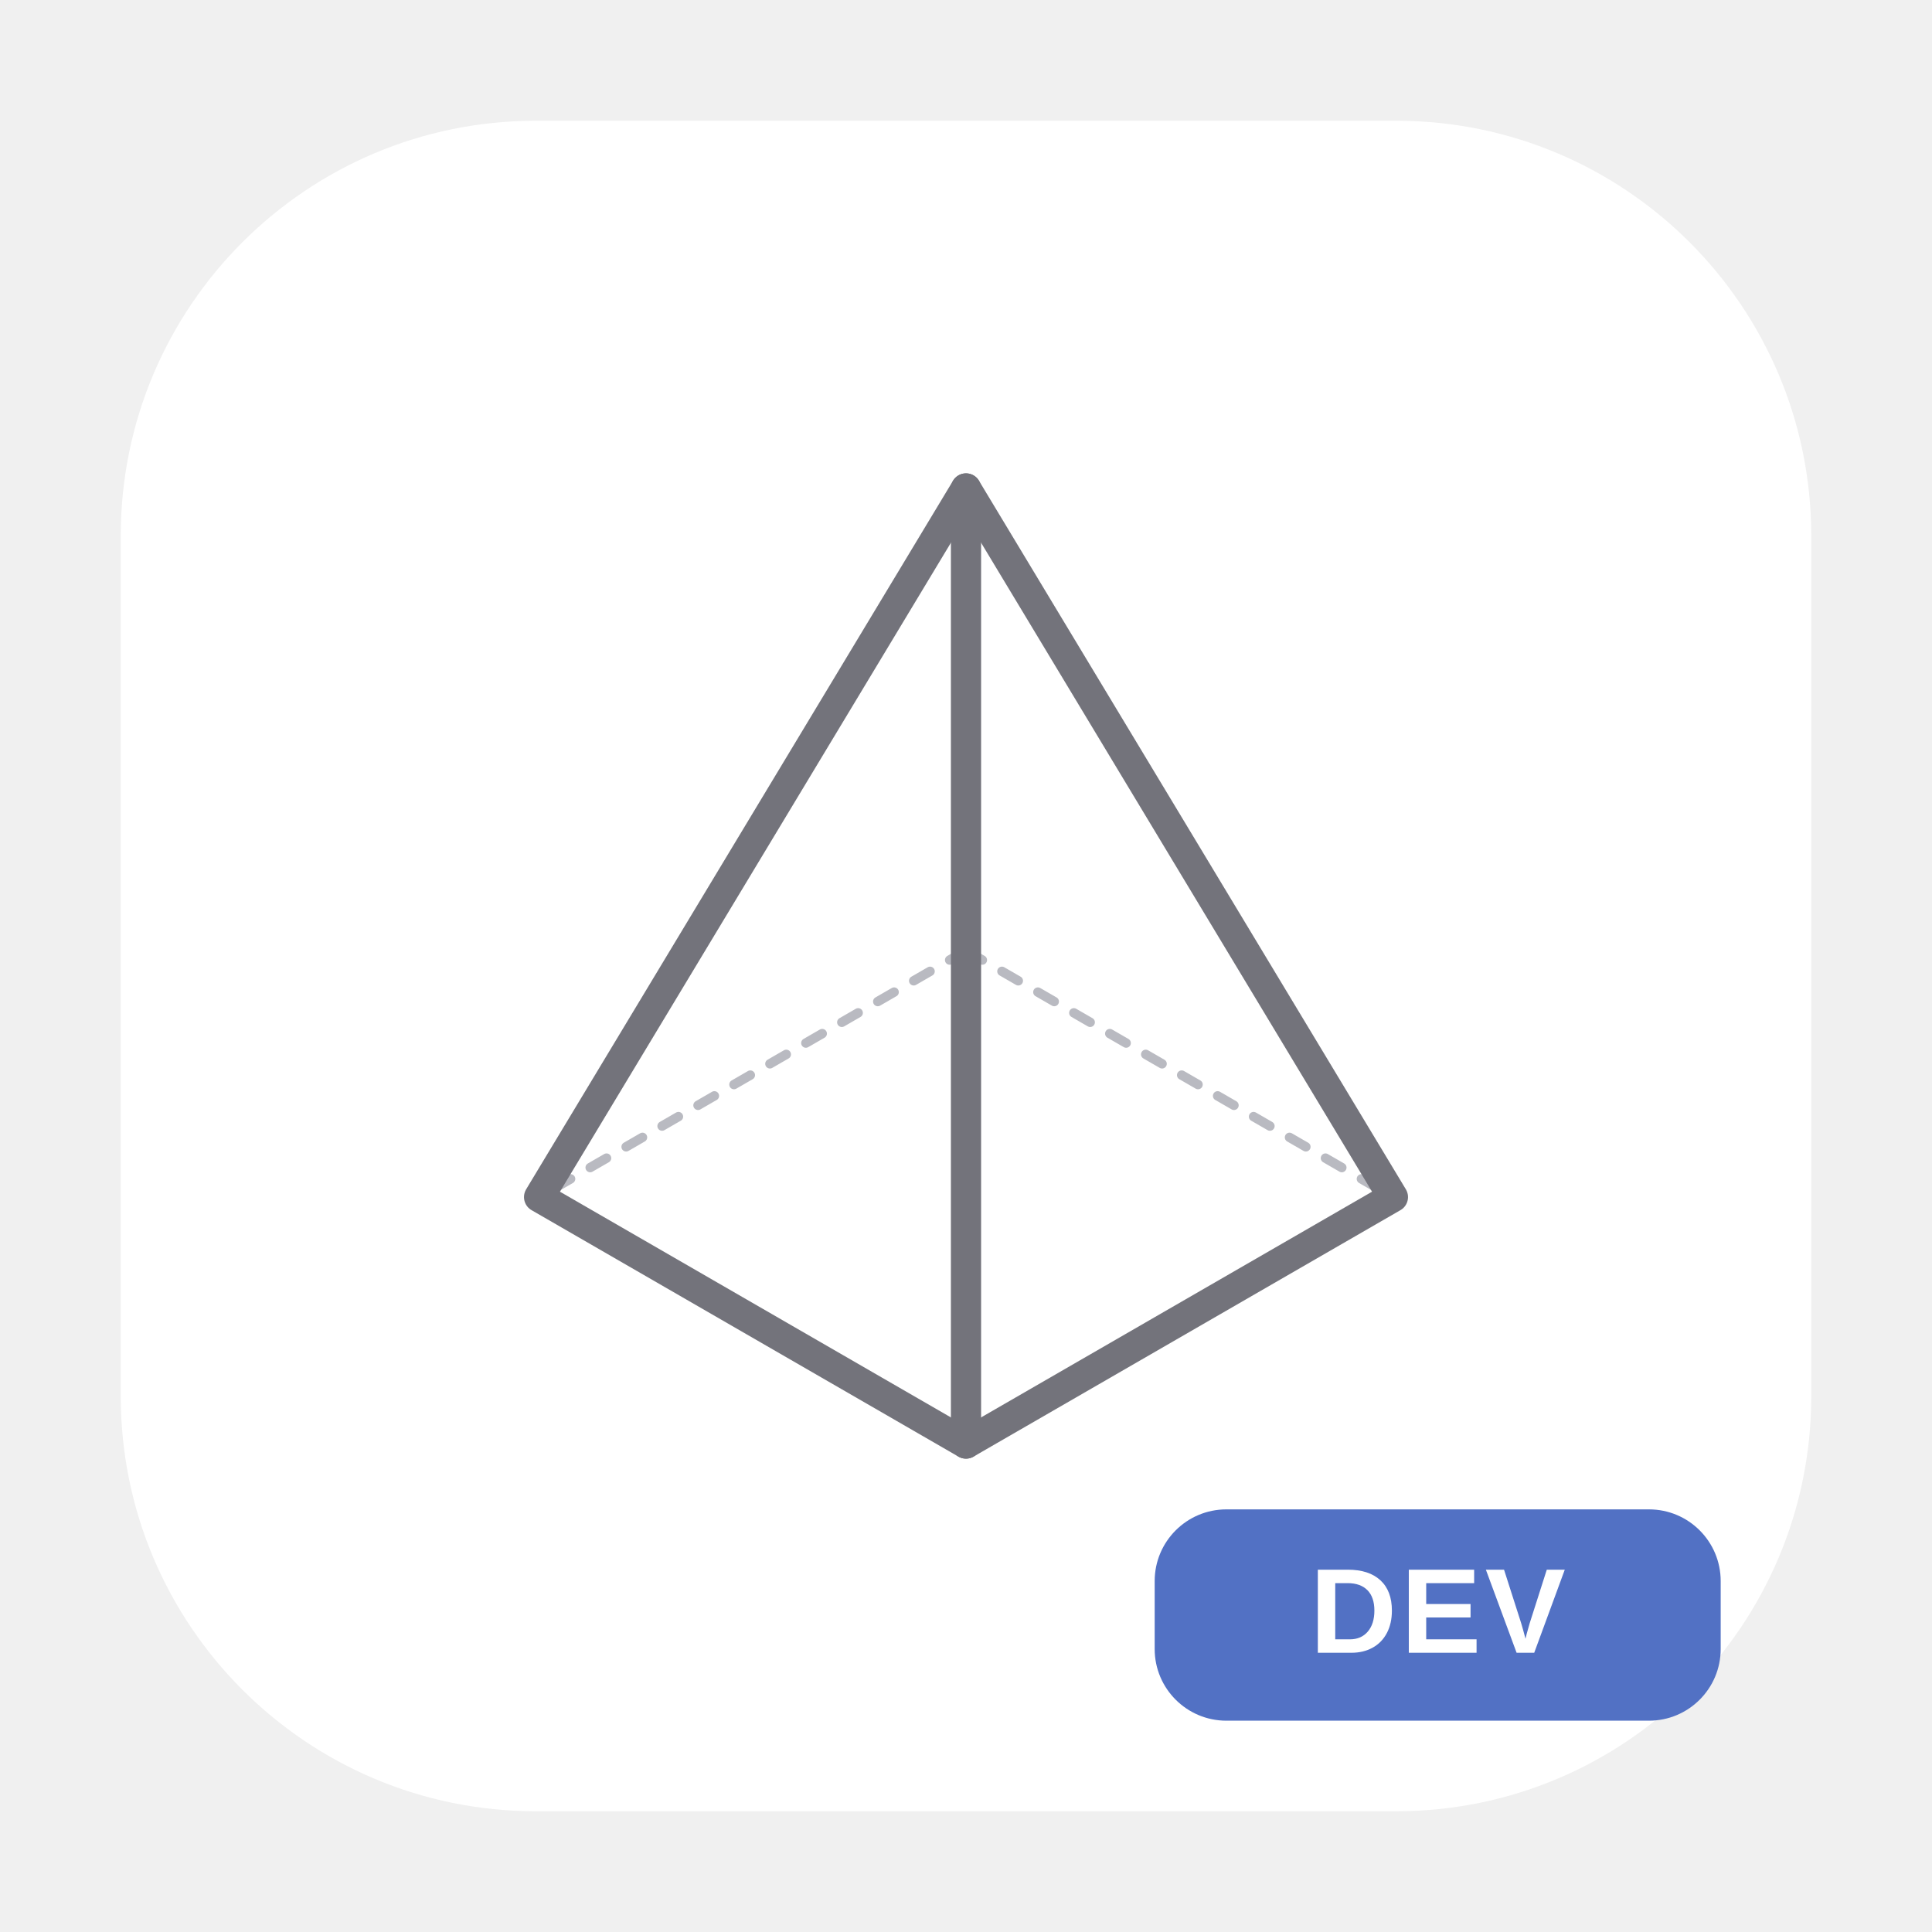
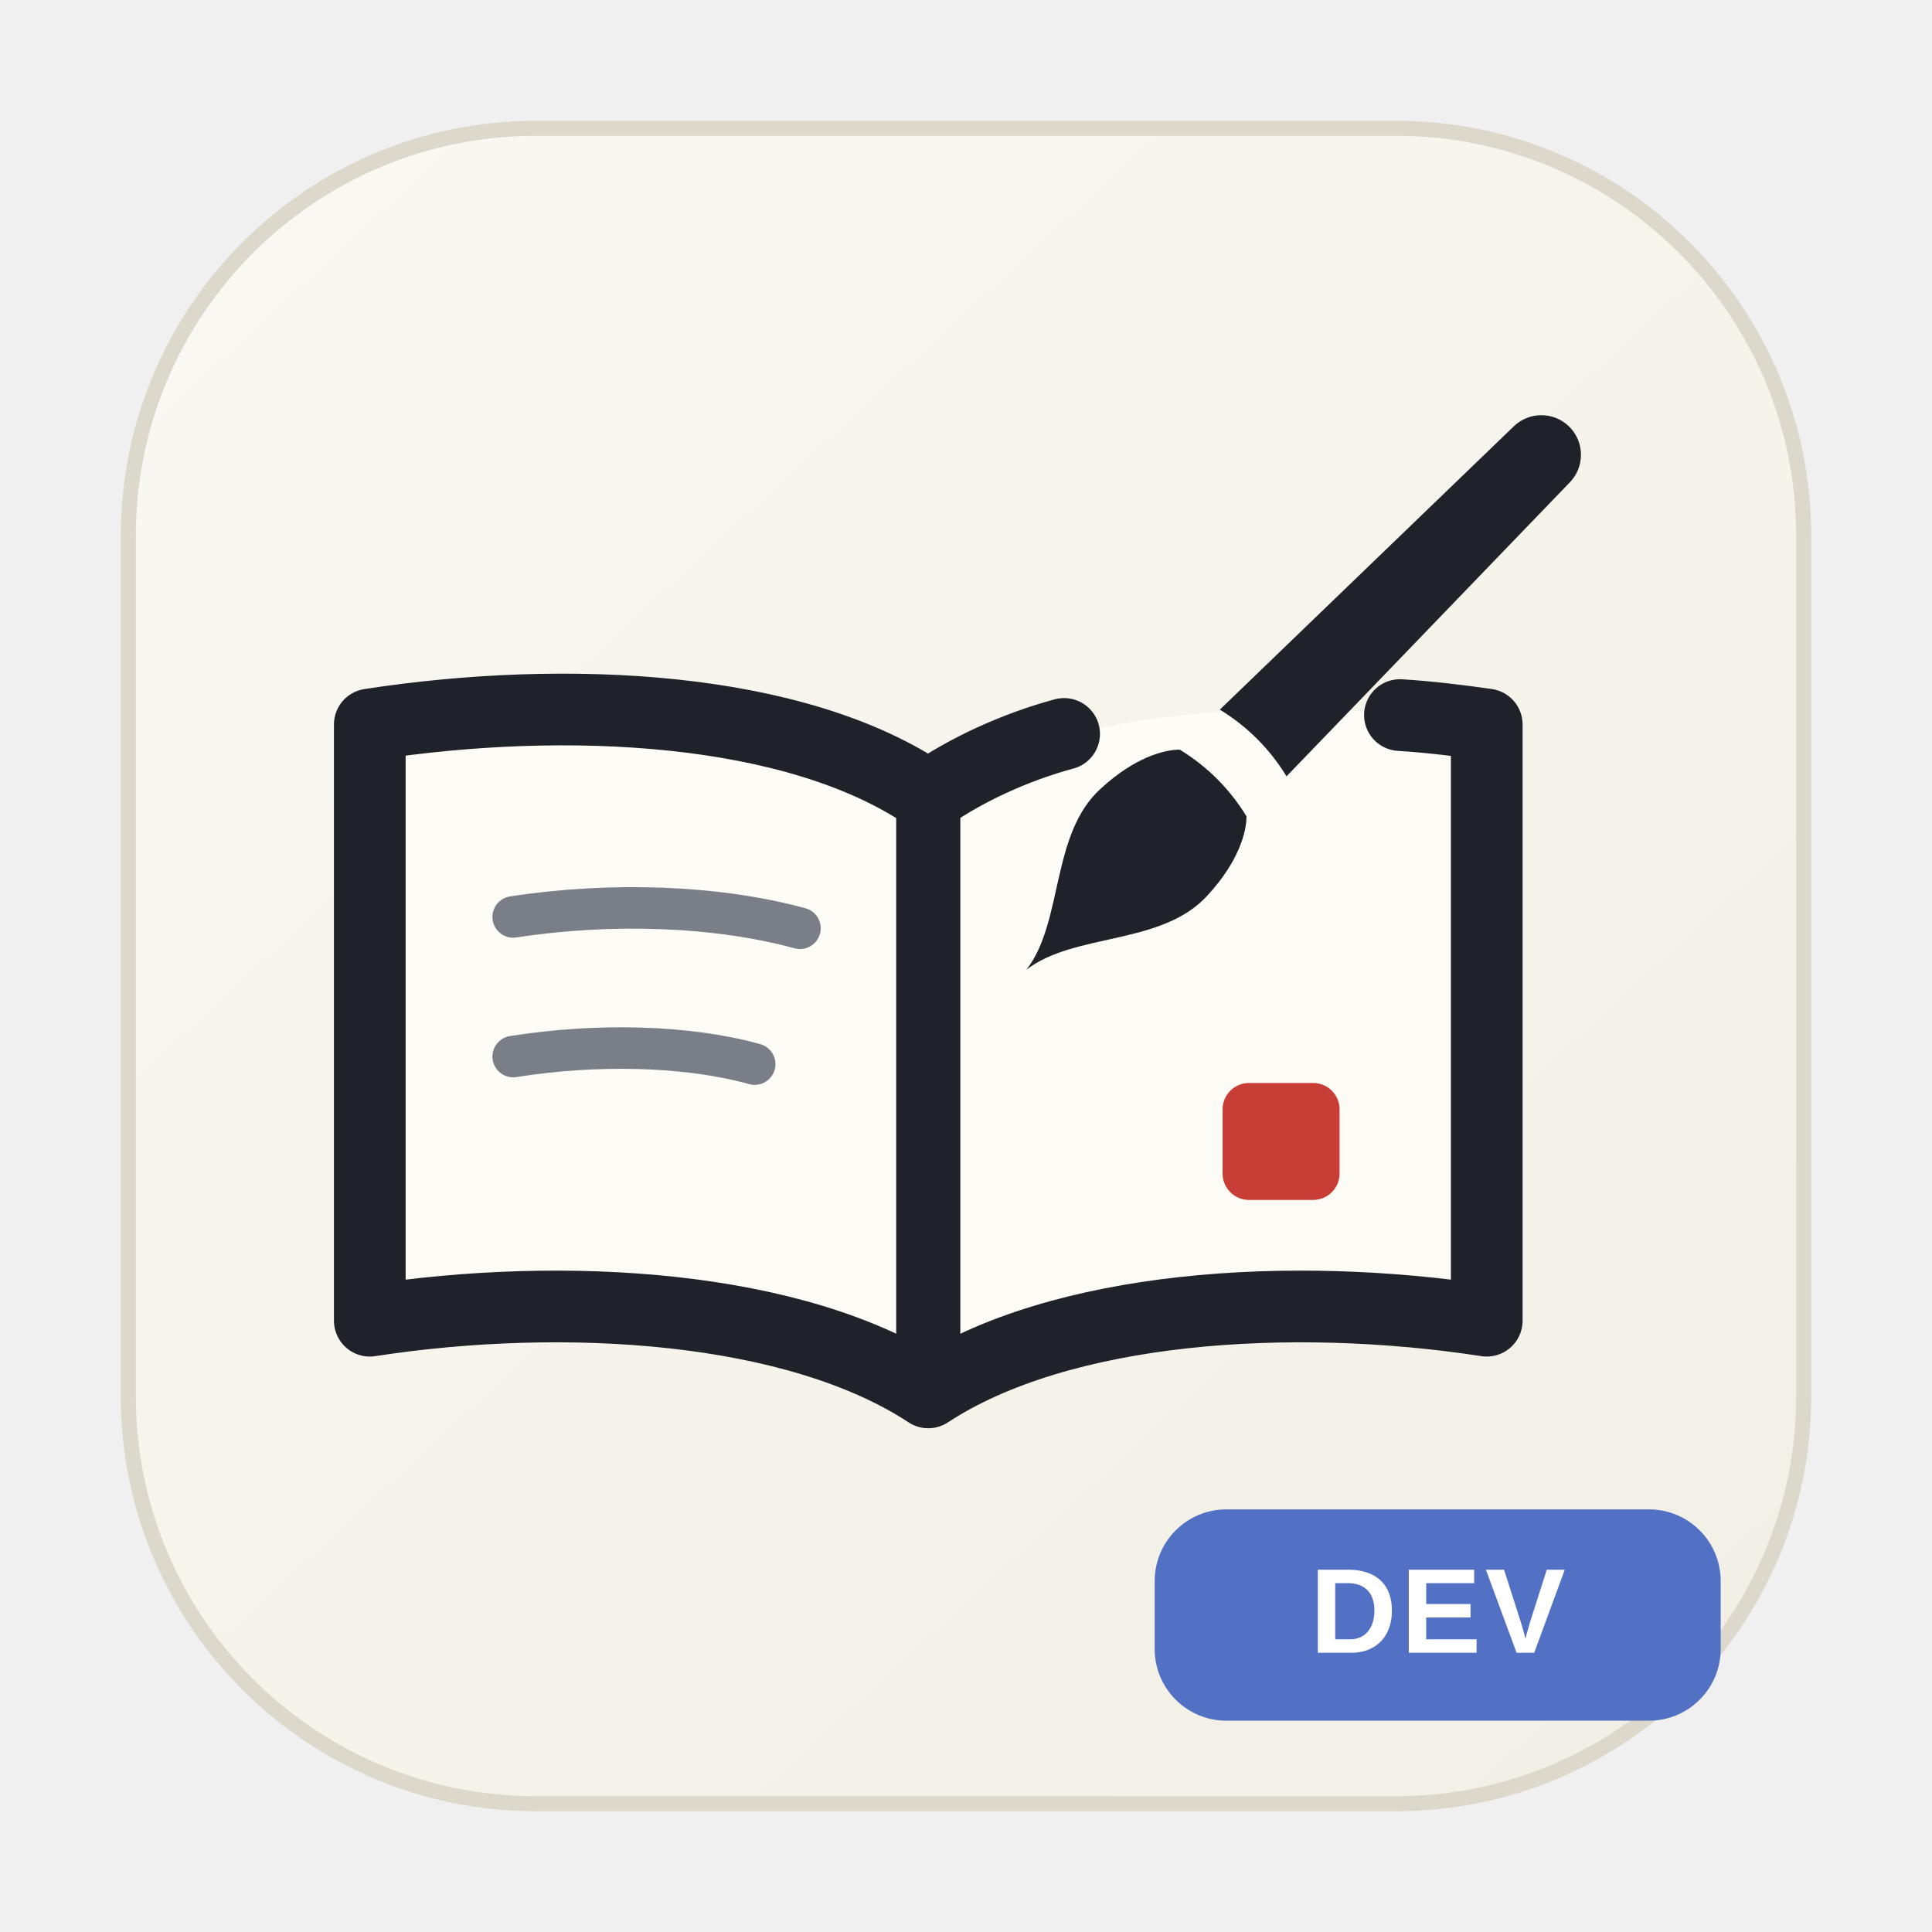
<svg xmlns="http://www.w3.org/2000/svg" width="1024" height="1024" viewBox="0 0 1024 1024">
-   <rect x="64" y="64" width="896" height="896" rx="220" fill="#fff" />
-   <g id="guides" display="none" fill="none" stroke="#c8c8d1" stroke-width="2.5" stroke-dasharray="7 8">
-     <path d="M285.726 634.474L738.274 634.474M512.000 503.835L512.000 765.114M512.000 258.886L512.000 634.474" />
-     <path d="M512.000 258.886H240M512.000 634.474H240M250 258.886V634.474" />
+   <defs>
+     <linearGradient id="paper-bg" x1="128" y1="96" x2="896" y2="928" gradientUnits="userSpaceOnUse">
+       <stop offset="0%" stop-color="#FAF8F3" />
+       <stop offset="55%" stop-color="#F6F3EB" />
+       <stop offset="100%" stop-color="#F2EFE7" />
+     </linearGradient>
+   </defs>
+   <rect x="64" y="64" width="896" height="896" rx="220" fill="url(#paper-bg)" />
+   <rect x="68" y="68" width="888" height="888" rx="216" fill="none" stroke="#DDD8CC" stroke-width="8" />
+   <path id="scroll-pages-fill" d="M 492 422 C 422 374 300 368 196 384 L 196 700 C 300 684 422 692 492 738 C 562 692 684 684 788 700 L 788 384 C 684 368 562 374 492 422 Z" fill="#FFFDF9" fill-opacity="0.78" />
+   <g id="scroll-book" fill="none" stroke="#1F2329" stroke-linecap="round" stroke-linejoin="round">
+     <path d="M 564 389 C 538 396 512 408 492 422 C 422 374 300 368 196 384 L 196 700 C 300 684 422 692 492 738 C 562 692 684 684 788 700 L 788 384 C 774 382 758 380 742 379" stroke-width="38" />
+     <line x1="492" y1="422" x2="492" y2="738" stroke-width="34" />
  </g>
-   <g id="hidden" display="inline" fill="none" stroke="#b9bac1" stroke-width="5" stroke-dasharray="10 12" stroke-linecap="round" stroke-linejoin="round">
-     <path d="M512.000 503.835L285.726 634.474M512.000 503.835L738.274 634.474M512.000 258.886L512.000 503.835" />
+   <g id="scroll-lines" fill="none" stroke="#7A7E87" stroke-width="22" stroke-linecap="round">
+     <path d="M 272 486 C 324 478 380 480 424 492" />
+     <path d="M 272 560 C 316 553 364 554 400 564" />
  </g>
-   <g id="pyramid" fill="none" stroke="#73737b" stroke-width="16" stroke-linecap="round" stroke-linejoin="round">
-     <path d="M512.000 258.886L285.726 634.474L512.000 765.114M512.000 258.886L738.274 634.474L512.000 765.114" />
-     <path d="M512.000 258.886L512.000 765.114" />
+   <rect id="cinnabar-seal" x="648" y="574" width="62" height="62" rx="14" fill="#C83E37" />
+   <g id="calligraphy-brush" transform="translate(544 514) rotate(-45)" fill="#1F2329">
+     <path d="M 0 0 C 32 -4 60 -42 96 -40 C 120 -39 134 -31 140 -25 Q 146 0 140 25 C 134 31 120 39 96 40 C 60 42 32 4 0 0 Z" />
+     <path d="M 170 -25 Q 176 0 170 25 L 386 21 A 21 21 0 0 0 386 -21 Z" />
  </g>
-   <rect x="612" y="800" width="300" height="112" rx="38" fill="#5271c4" />
-   <text x="762" y="876" text-anchor="middle" font-family="Arial, sans-serif" font-size="64" font-weight="700" letter-spacing="2" fill="#fff">DEV</text>
+   <g id="channel-badge">
+     <rect x="612" y="800" width="300" height="112" rx="38" fill="#5271c4" />
+     <text x="762" y="876" text-anchor="middle" font-family="Arial, sans-serif" font-size="64" font-weight="700" letter-spacing="2" fill="#FFFFFF">DEV</text>
+   </g>
</svg>
